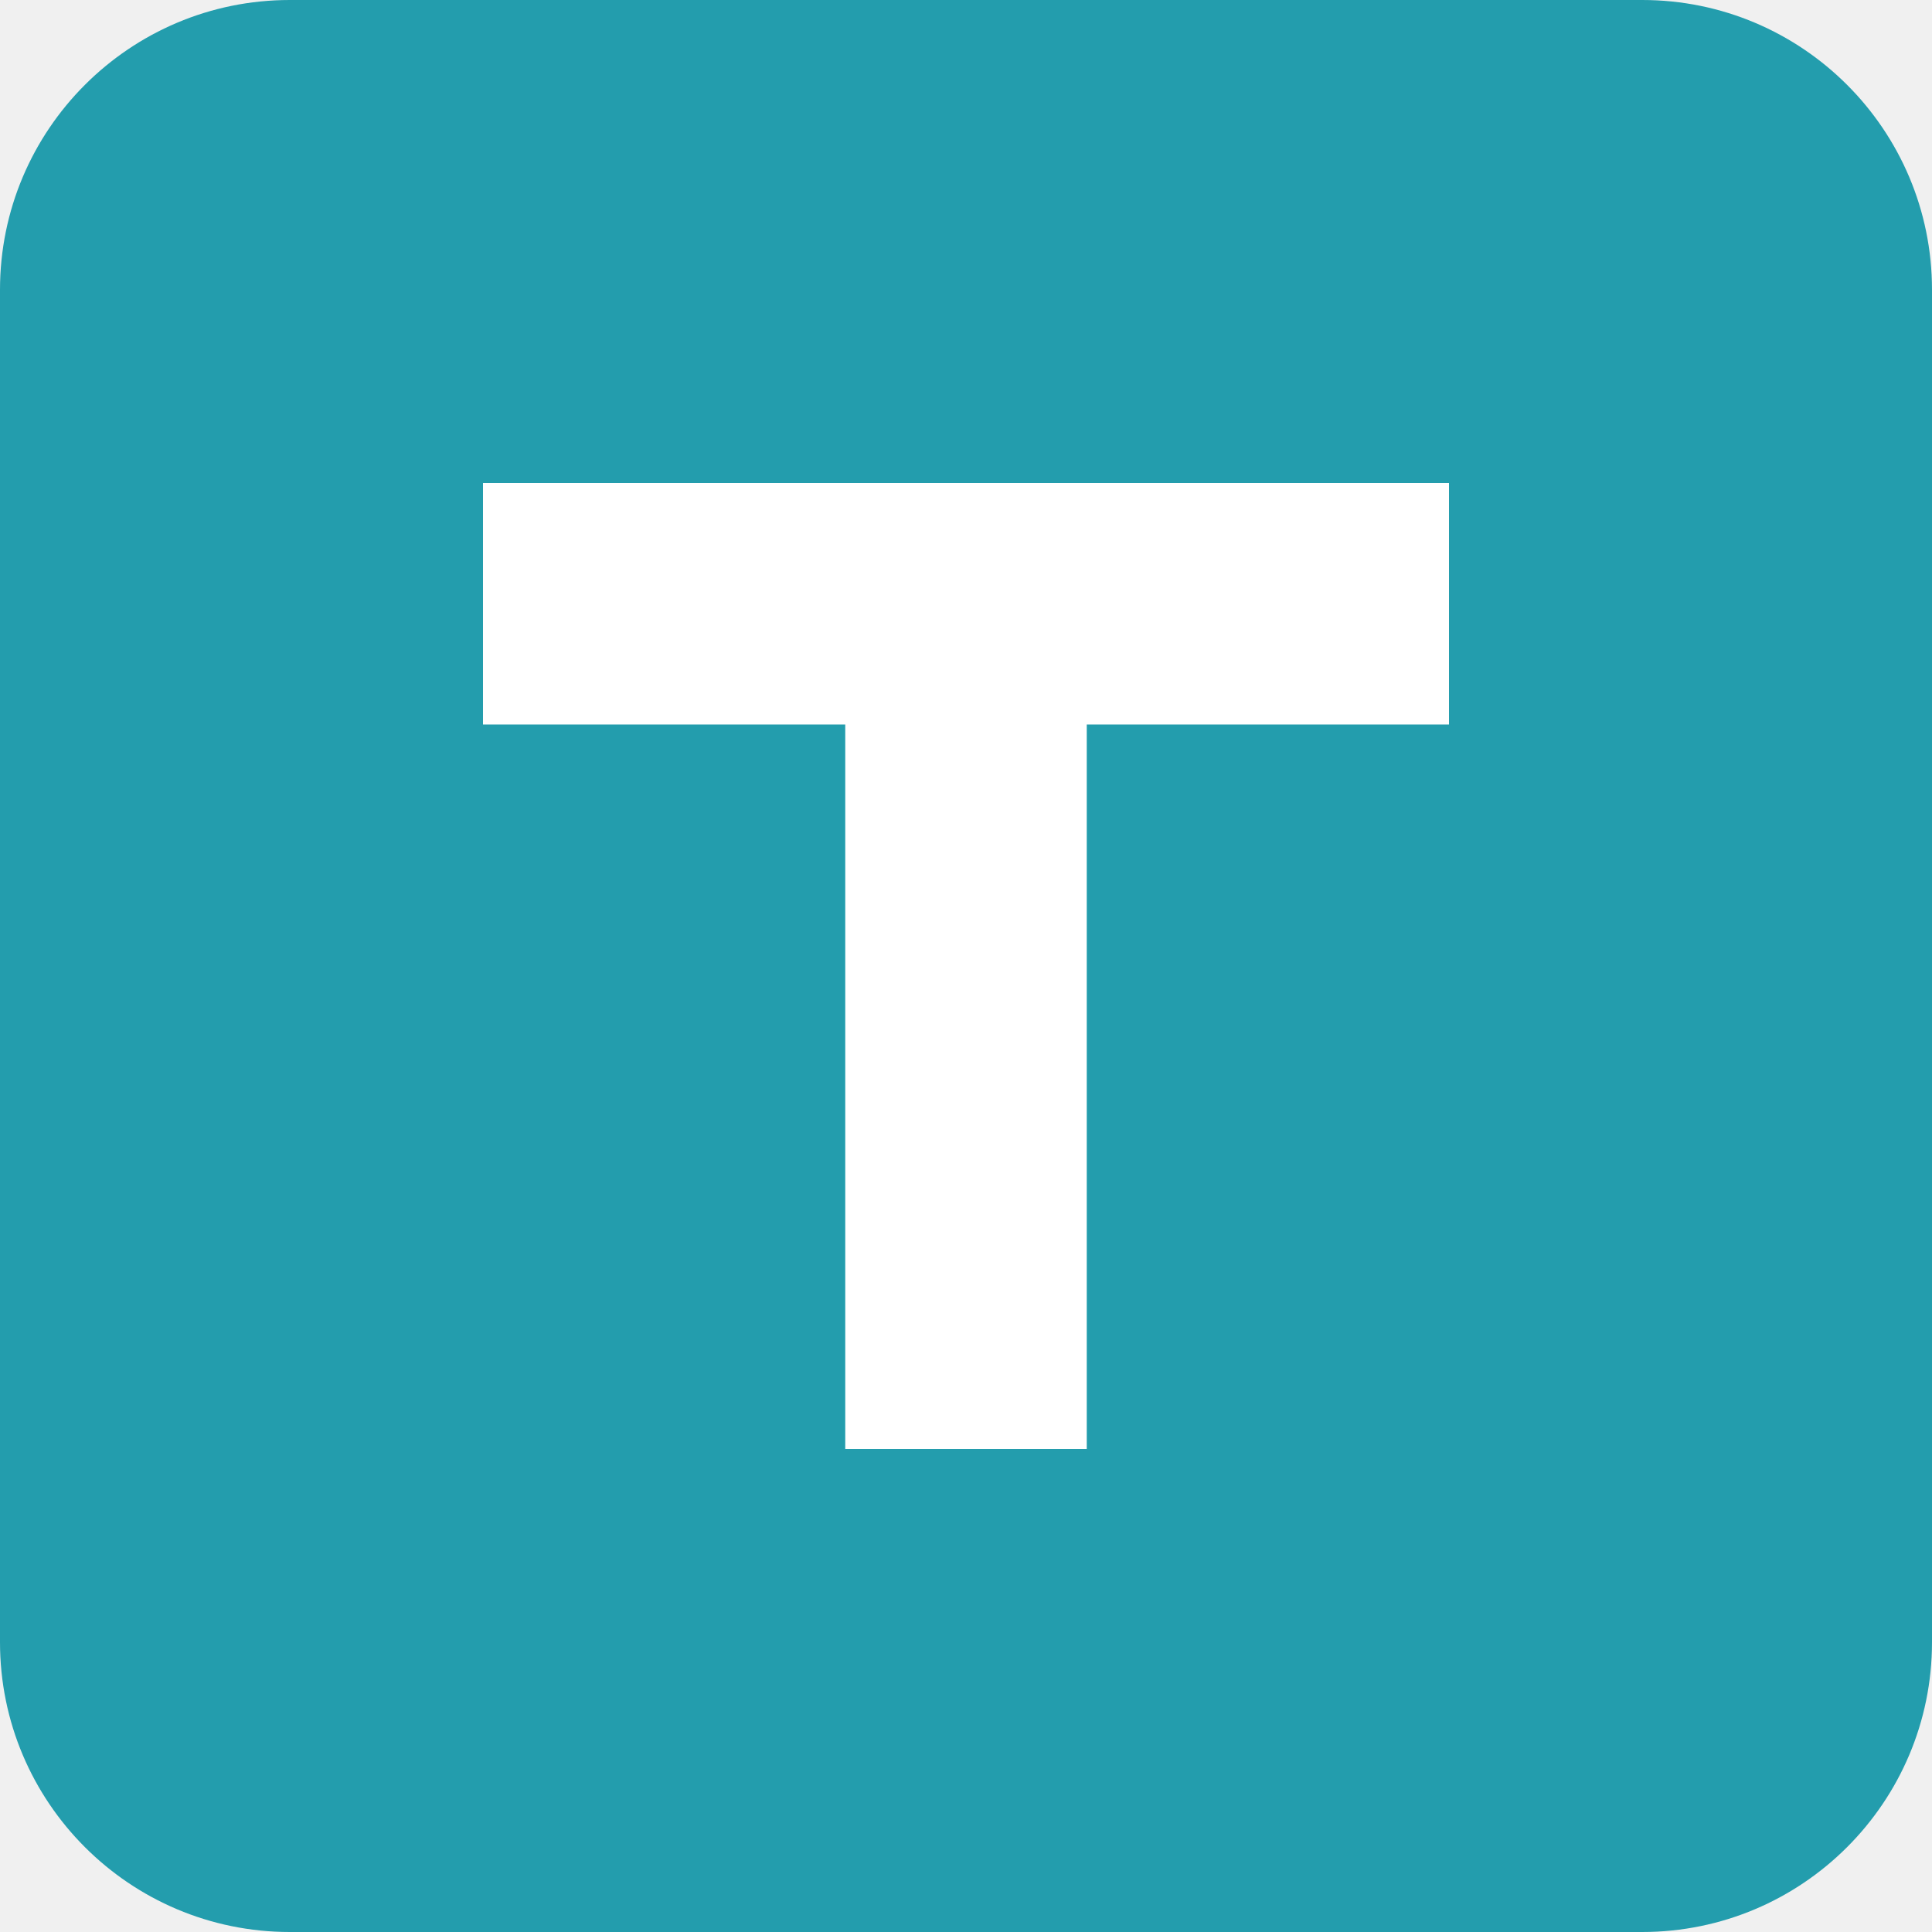
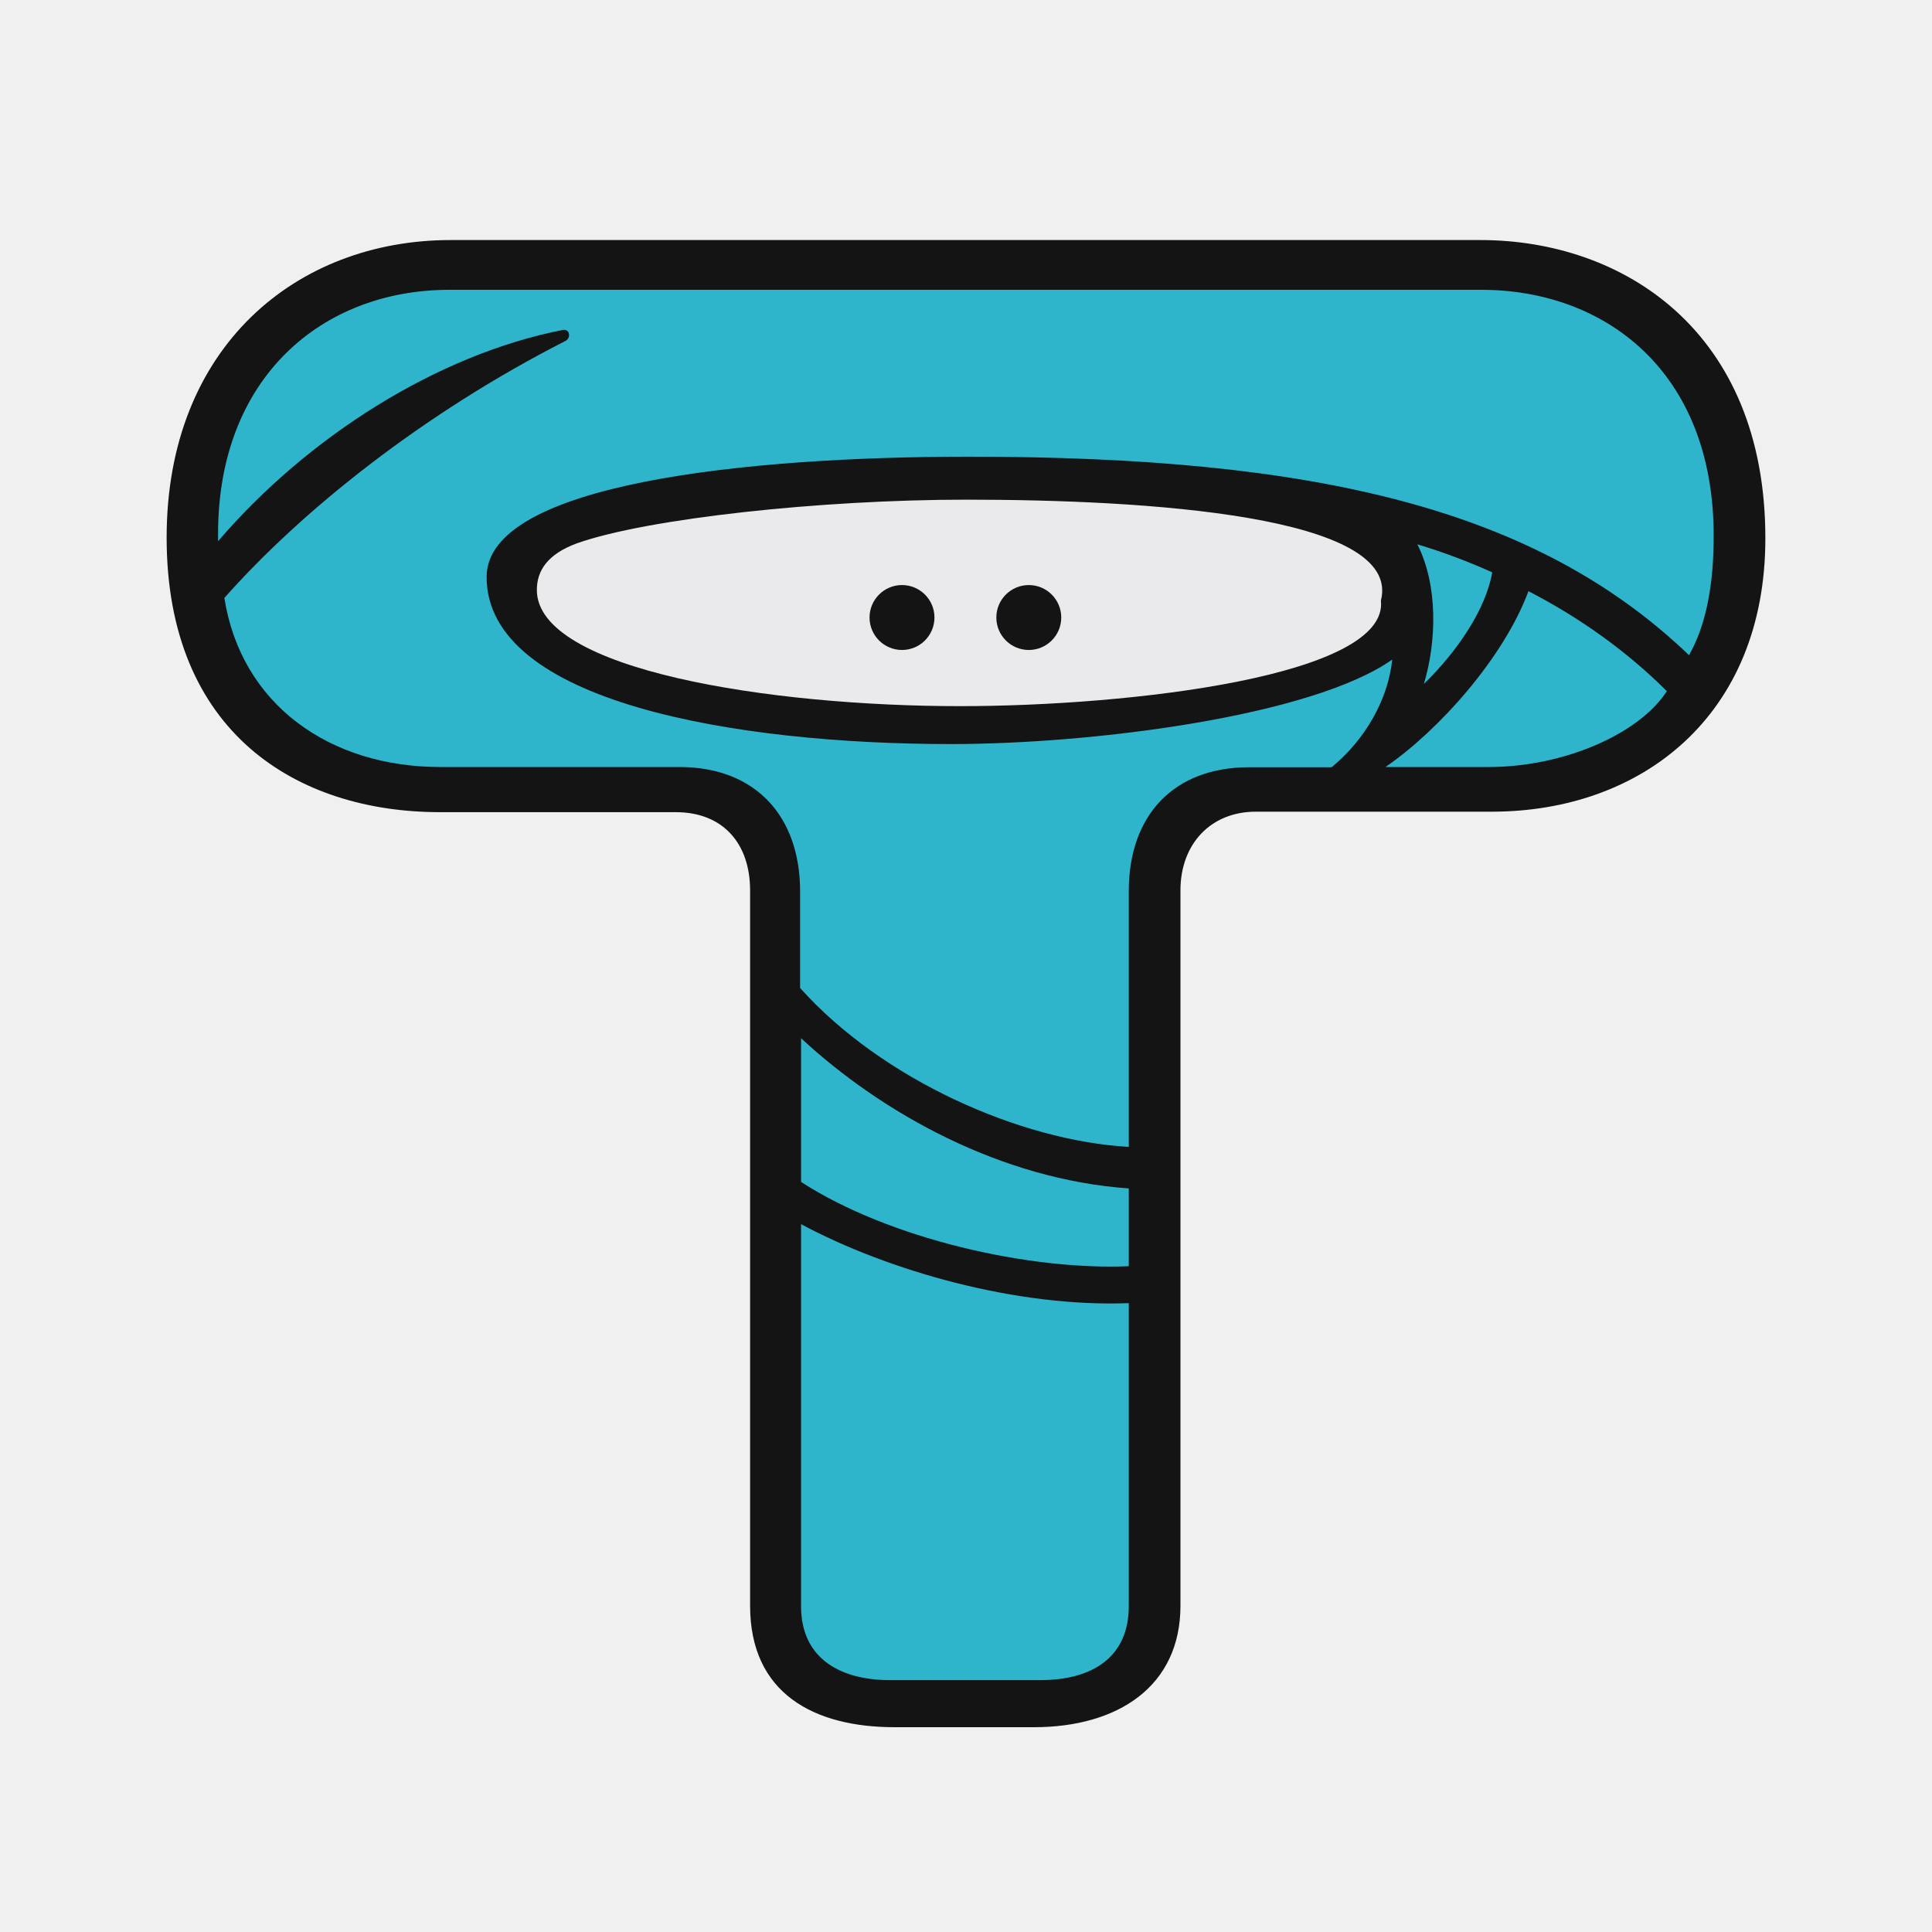
- <svg xmlns="http://www.w3.org/2000/svg" viewBox="0 0 40 40" width="40" height="40">
-   <rect width="40" height="40" rx="6" fill="#239DAD" />
-   <path d="M10 10h20v5h-7.5v15h-5V15H10z" fill="#FFFFFF" />
+ <svg xmlns="http://www.w3.org/2000/svg" width="40" height="40" viewBox="0 0 80 80">
+   <path d="m61.3 9.94h-42.64c-6.38 0-11.76 4.42-11.76 12.32 0 8.09 5.41 11.37 11.32 11.37h9.76c1.97 0 3.08 1.31 3.08 3.24v29.62c0 3.63 2.64 5.03 5.99 5.03h5.76c3.49 0 6.07-1.7 6.07-5.03v-29.62c0-1.93 1.26-3.26 3.12-3.26h9.77c6.19 0 11.33-3.96 11.33-11.32 0-8.58-5.89-12.35-11.8-12.35z" fill="#141414" />
+   <path d="m61.34 12h-42.73c-5.26 0-9.58 3.62-9.58 10.1v0.31c3.71-4.33 9.1-7.74 14.29-8.75 0.27-0.04 0.34 0.33 0.09 0.46-5.85 2.98-10.9 7-14.12 10.64 0.7 4.43 4.38 7 8.93 7h9.91c3.19 0 5 2.08 5 5.14v4.01c3.39 3.79 9.12 6.33 13.61 6.58v-10.59c0-3.15 1.87-5.13 4.98-5.13h3.42c1.42-1.17 2.34-2.83 2.51-4.46-3.32 2.34-12.35 3.5-18.27 3.5-8.94 0-19.23-1.74-19.23-6.92 0-3.86 10.76-4.98 19.95-4.98 14.43 0 23.51 2.16 29.84 8.22 0.71-1.26 1.02-2.91 1.02-4.94 0-6.88-4.57-10.19-9.62-10.19z" fill="#2EB5CB" />
+   <path d="m63.29 24.48c-1.03 2.77-3.73 5.78-5.92 7.28h4.28c3.12 0 6.24-1.38 7.37-3.14-1.68-1.68-3.67-3.08-5.73-4.14z" fill="#2EB5CB" />
+   <path d="m58.69 22.54c0.87 1.72 0.79 4.05 0.27 5.78 1.42-1.38 2.57-3.12 2.83-4.62-1.04-0.47-2.07-0.85-3.1-1.16z" fill="#2EB5CB" />
+   <path d="m33.17 50.69v15.82c0 2.24 1.73 3.06 3.67 3.06h6.24c2.14 0 3.66-0.94 3.66-3.06v-12.55c-4.65 0.18-9.97-1.34-13.57-3.27z" fill="#2EB5CB" />
+   <path d="m33.17 42.99v5.95c3.64 2.36 9.45 3.67 13.57 3.49v-3.22c-5.3-0.37-10.23-3.12-13.57-6.22z" fill="#2EB5CB" />
+   <path d="m40.02 20.69c-6.06 0-13.2 0.78-16.11 1.8-1.24 0.45-1.68 1.14-1.68 1.94 0 3.32 9.7 4.81 17.51 4.81 7.13 0 17.78-1.26 17.44-4.37 0.91-3.54-9.78-4.18-17.16-4.18z" fill="#EAE9EC" />
+   <circle cx="37.35" cy="25.57" r="1.344" fill="#141414" />
+   <circle cx="42.6" cy="25.57" r="1.344" fill="#141414" />
</svg>
